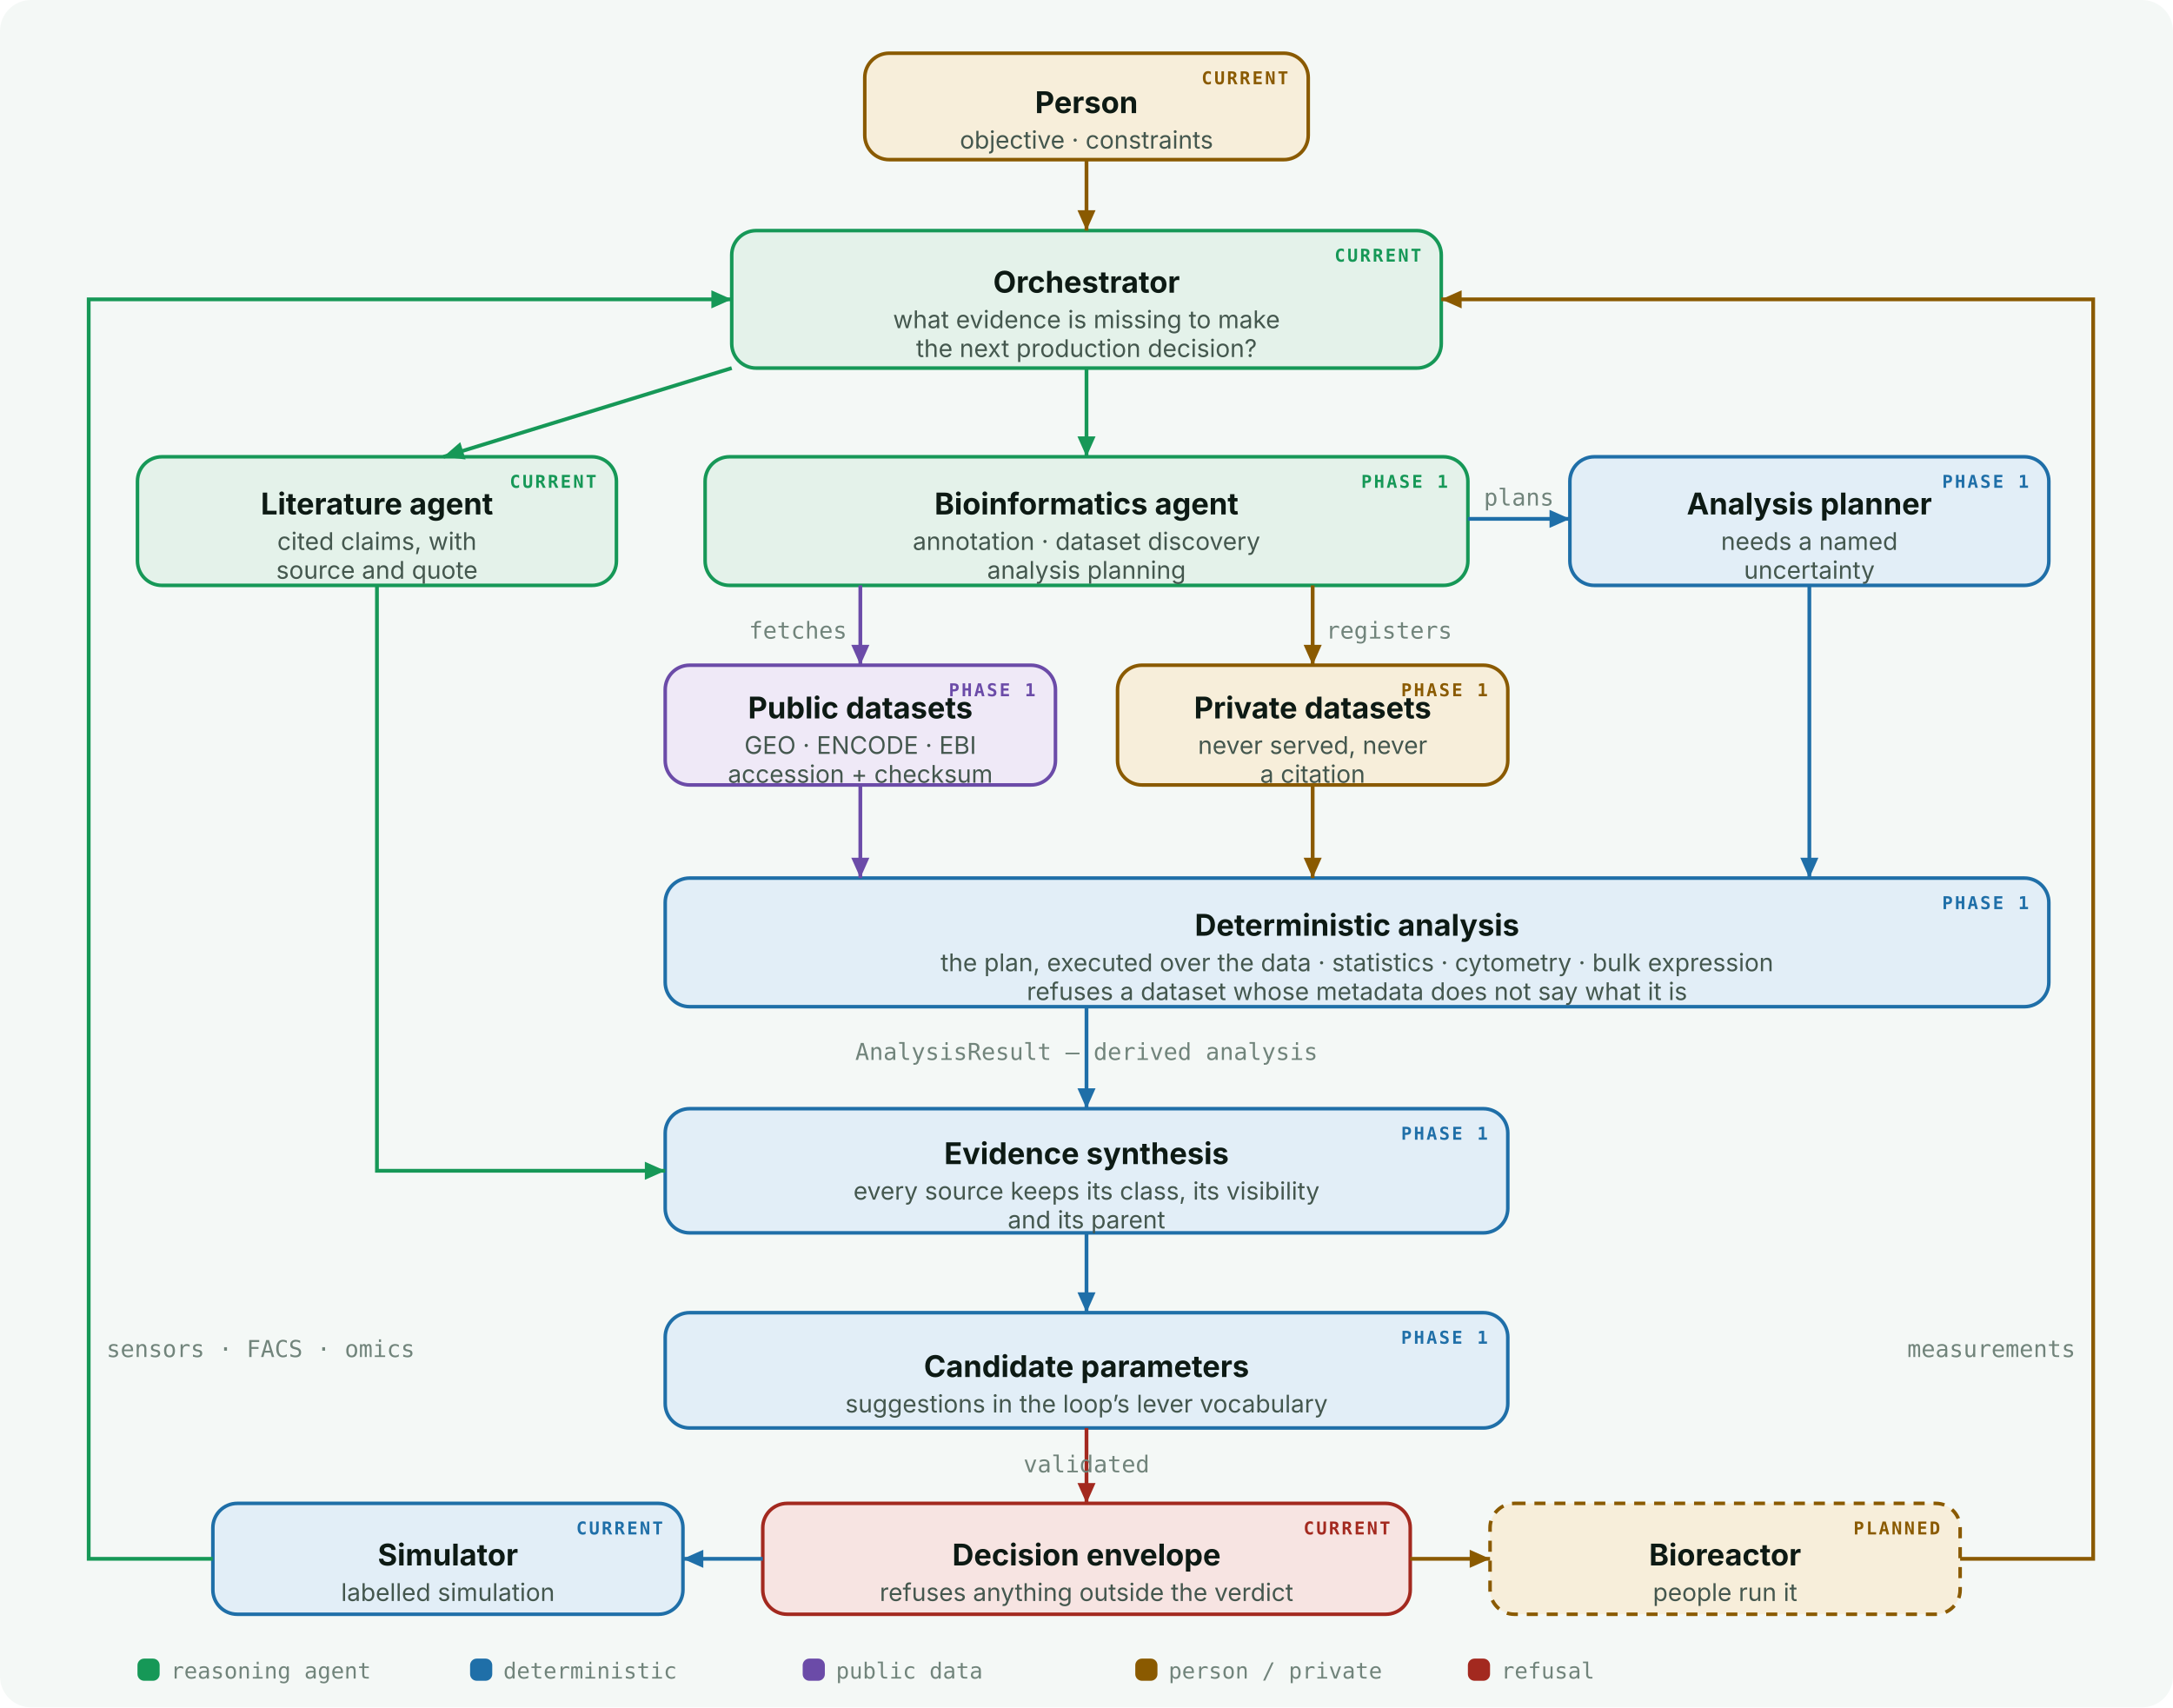
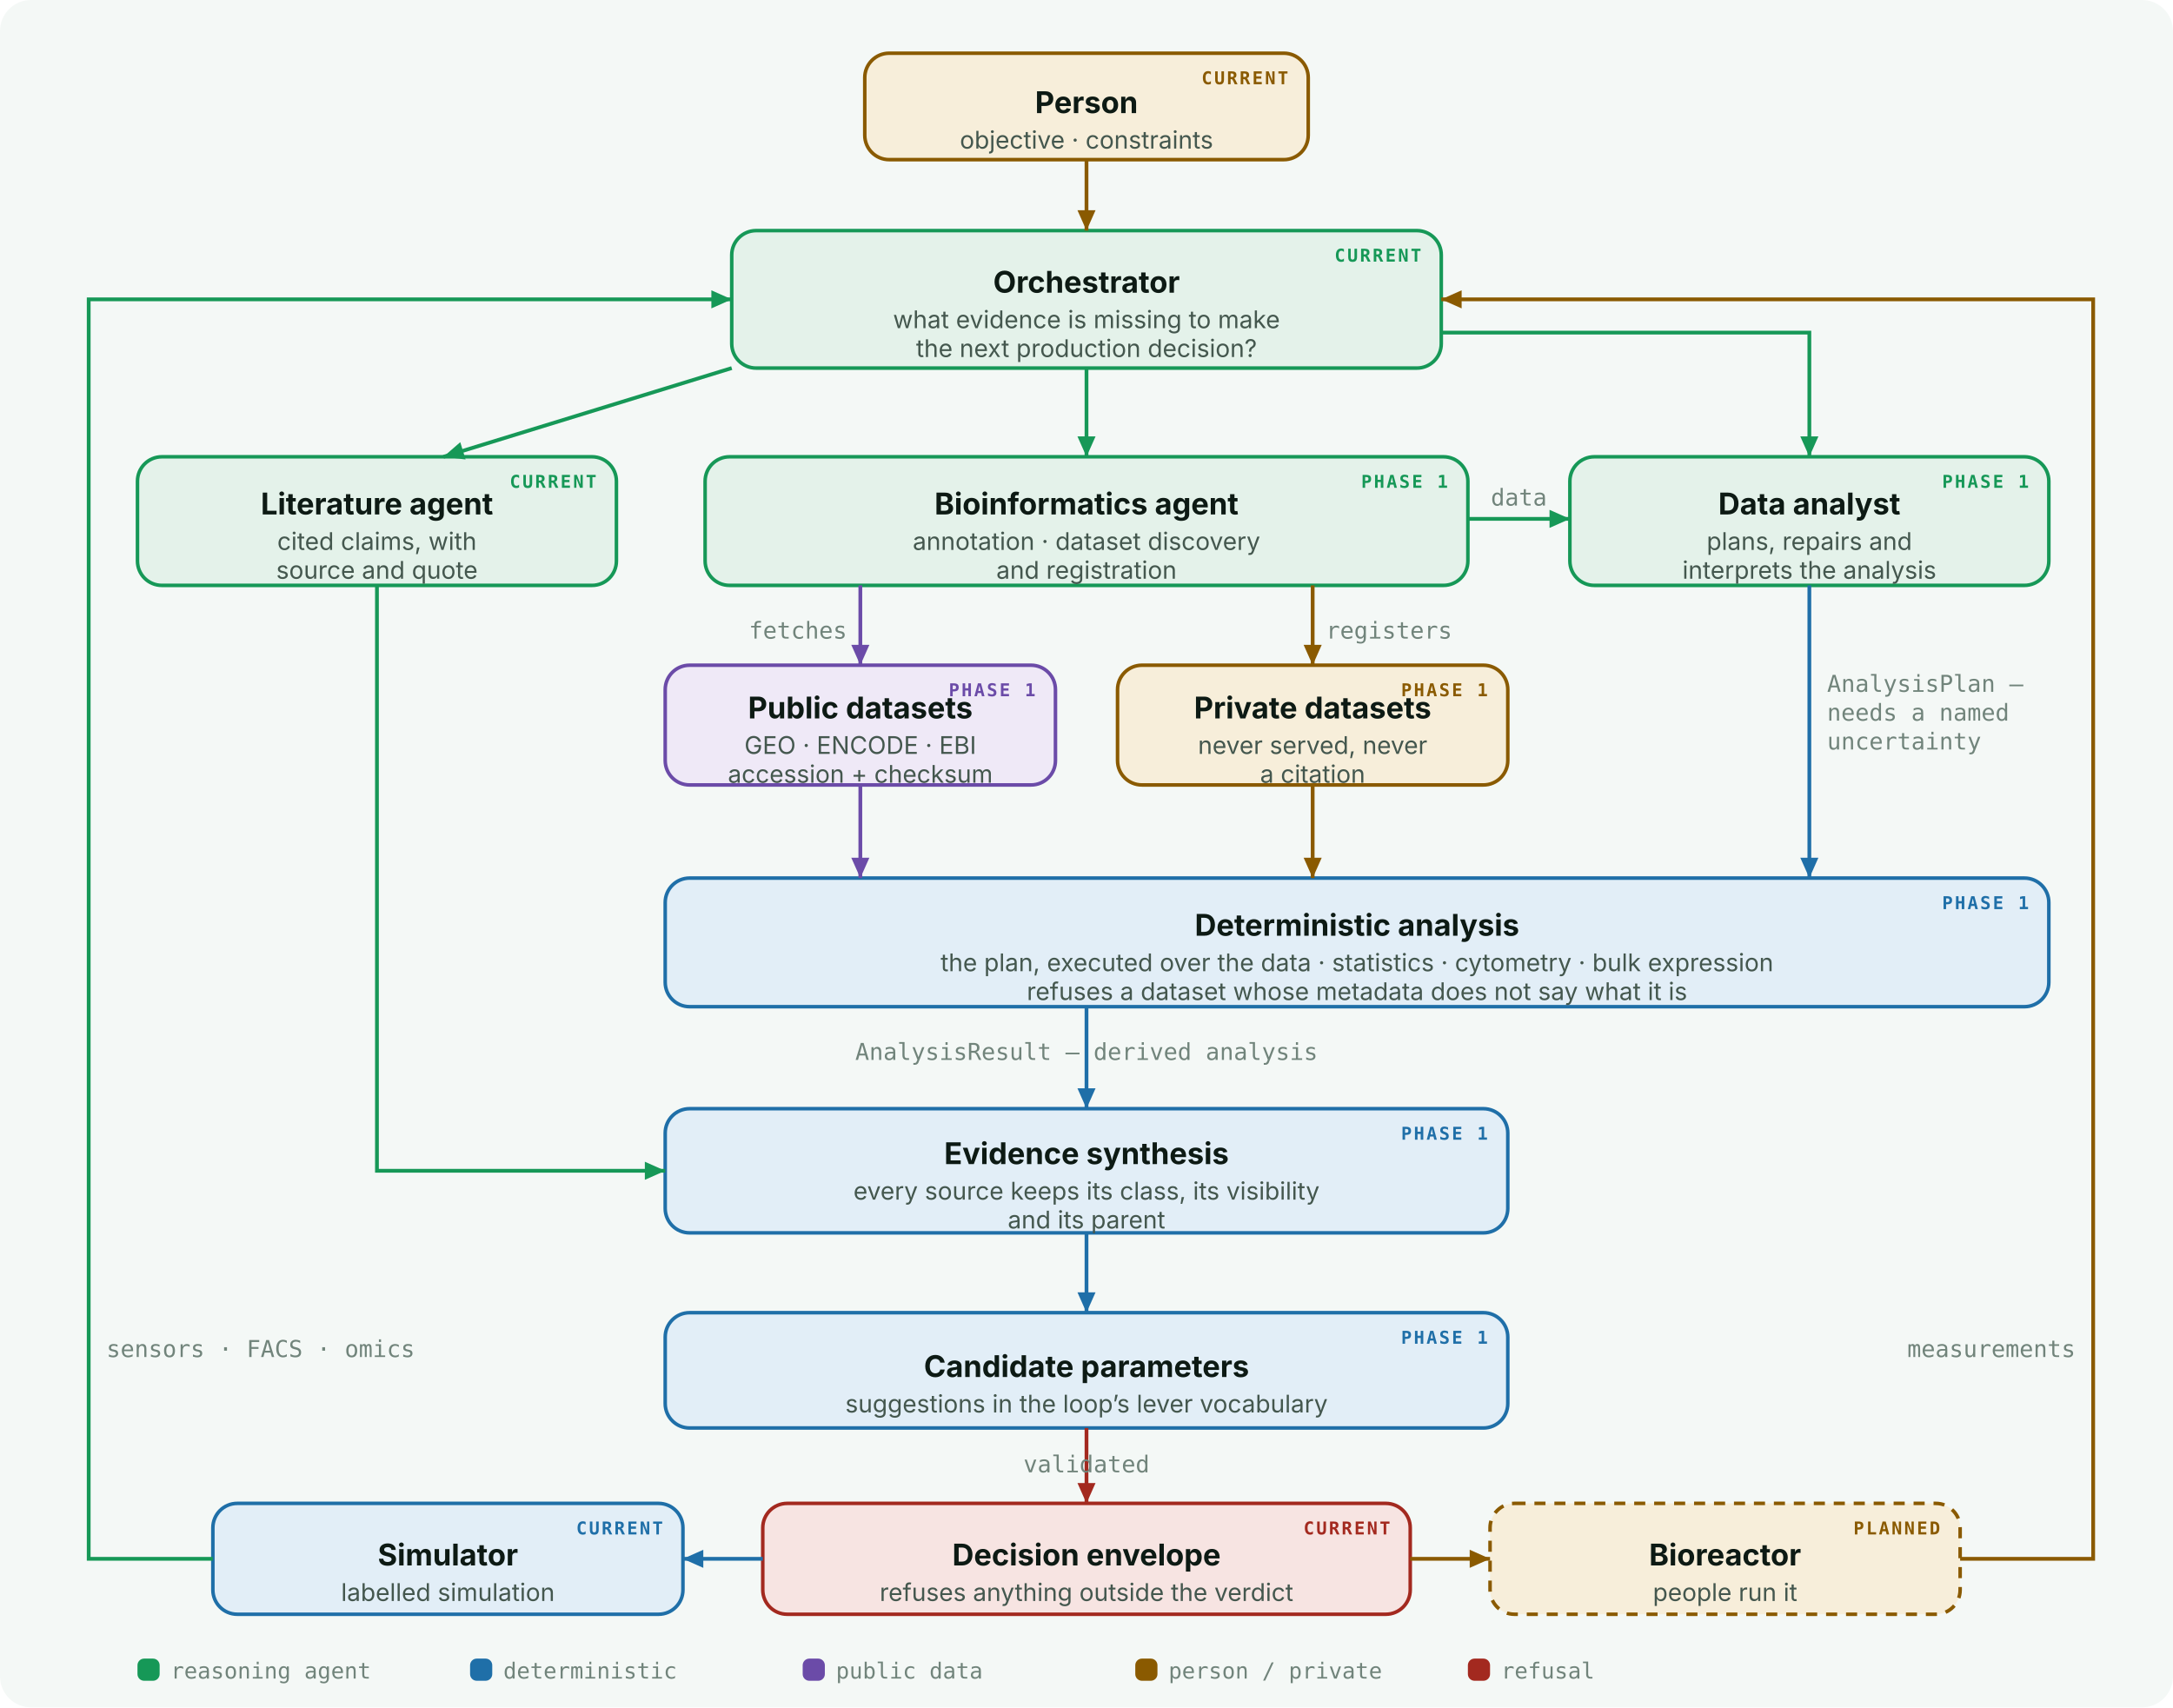
- <svg xmlns="http://www.w3.org/2000/svg" viewBox="0 0 980 770" width="980" height="770" role="img" font-family="Inter,system-ui,-apple-system,sans-serif" aria-label="A person states an objective. The orchestrator asks the literature and bioinformatics specialists for evidence. The bioinformatics agent discovers a public dataset or registers a private one and plans an analysis against a named uncertainty; deterministic tools then execute that plan over the data itself and return an AnalysisResult. Only those results, never the raw datasets, enter evidence synthesis, which produces candidate parameters; a validated decision reaches the simulator or the bioreactor, and measurements return to the orchestrator.">
+ <svg xmlns="http://www.w3.org/2000/svg" viewBox="0 0 980 770" width="980" height="770" role="img" font-family="Inter,system-ui,-apple-system,sans-serif" aria-label="A person states an objective. The orchestrator asks the literature and bioinformatics specialists for evidence. The bioinformatics agent discovers a public dataset or registers a private one; the data analyst plans an analysis against a named uncertainty; deterministic tools then execute that plan over the data itself and return an AnalysisResult. Only those results, never the raw datasets, enter evidence synthesis, which produces candidate parameters; a validated decision reaches the simulator or the bioreactor, and measurements return to the orchestrator.">
  <defs>
    <marker id="a-169857" viewBox="0 0 10 10" refX="9" refY="5" markerWidth="6" markerHeight="6" orient="auto-start-reverse">
      <path d="M 0 1 L 9 5 L 0 9 z" fill="#169857" />
    </marker>
    <marker id="a-1f6fa8" viewBox="0 0 10 10" refX="9" refY="5" markerWidth="6" markerHeight="6" orient="auto-start-reverse">
      <path d="M 0 1 L 9 5 L 0 9 z" fill="#1f6fa8" />
    </marker>
    <marker id="a-6b4ba8" viewBox="0 0 10 10" refX="9" refY="5" markerWidth="6" markerHeight="6" orient="auto-start-reverse">
      <path d="M 0 1 L 9 5 L 0 9 z" fill="#6b4ba8" />
    </marker>
    <marker id="a-8a5a00" viewBox="0 0 10 10" refX="9" refY="5" markerWidth="6" markerHeight="6" orient="auto-start-reverse">
      <path d="M 0 1 L 9 5 L 0 9 z" fill="#8a5a00" />
    </marker>
    <marker id="a-a3291f" viewBox="0 0 10 10" refX="9" refY="5" markerWidth="6" markerHeight="6" orient="auto-start-reverse">
      <path d="M 0 1 L 9 5 L 0 9 z" fill="#a3291f" />
    </marker>
    <marker id="a-c9d6cf" viewBox="0 0 10 10" refX="9" refY="5" markerWidth="6" markerHeight="6" orient="auto-start-reverse">
      <path d="M 0 1 L 9 5 L 0 9 z" fill="#c9d6cf" />
    </marker>
  </defs>
  <rect width="980" height="770" rx="14" fill="#f4f8f6" />
  <rect x="390" y="24" width="200" height="48" rx="11" fill="#f7eeda" stroke="#8a5a00" stroke-width="1.6" />
  <text x="581" y="38" text-anchor="end" fill="#8a5a00" font-size="8" font-family="ui-monospace,SFMono-Regular,Menlo,monospace" font-weight="700" letter-spacing="0.9">CURRENT</text>
  <text x="490.0" y="51.0" text-anchor="middle" fill="#0d1a14" font-size="13.5" font-weight="650">Person</text>
  <text x="490.0" y="67.0" text-anchor="middle" fill="#44574e" font-size="11">objective · constraints</text>
  <rect x="330" y="104" width="320" height="62" rx="11" fill="#e4f2ea" stroke="#169857" stroke-width="1.6" />
  <text x="641" y="118" text-anchor="end" fill="#169857" font-size="8" font-family="ui-monospace,SFMono-Regular,Menlo,monospace" font-weight="700" letter-spacing="0.9">CURRENT</text>
  <text x="490.0" y="132.0" text-anchor="middle" fill="#0d1a14" font-size="13.5" font-weight="650">Orchestrator</text>
  <text x="490.0" y="148.0" text-anchor="middle" fill="#44574e" font-size="11">what evidence is missing to make</text>
  <text x="490.0" y="161.0" text-anchor="middle" fill="#44574e" font-size="11">the next production decision?</text>
  <line x1="490" y1="72" x2="490" y2="104" stroke="#8a5a00" stroke-width="1.7" marker-end="url(#a-8a5a00)" />
  <rect x="62" y="206" width="216" height="58" rx="11" fill="#e4f2ea" stroke="#169857" stroke-width="1.6" />
  <text x="269" y="220" text-anchor="end" fill="#169857" font-size="8" font-family="ui-monospace,SFMono-Regular,Menlo,monospace" font-weight="700" letter-spacing="0.9">CURRENT</text>
  <text x="170.0" y="232.0" text-anchor="middle" fill="#0d1a14" font-size="13.5" font-weight="650">Literature agent</text>
  <text x="170.0" y="248.0" text-anchor="middle" fill="#44574e" font-size="11">cited claims, with</text>
  <text x="170.0" y="261.0" text-anchor="middle" fill="#44574e" font-size="11">source and quote</text>
  <rect x="318" y="206" width="344" height="58" rx="11" fill="#e4f2ea" stroke="#169857" stroke-width="1.6" />
  <text x="653" y="220" text-anchor="end" fill="#169857" font-size="8" font-family="ui-monospace,SFMono-Regular,Menlo,monospace" font-weight="700" letter-spacing="0.9">PHASE 1</text>
  <text x="490.0" y="232.0" text-anchor="middle" fill="#0d1a14" font-size="13.5" font-weight="650">Bioinformatics agent</text>
  <text x="490.0" y="248.0" text-anchor="middle" fill="#44574e" font-size="11">annotation · dataset discovery</text>
-   <text x="490.0" y="261.0" text-anchor="middle" fill="#44574e" font-size="11">analysis planning</text>
+   <text x="490.0" y="261.0" text-anchor="middle" fill="#44574e" font-size="11">and registration</text>
  <line x1="330" y1="166" x2="200" y2="206" stroke="#169857" stroke-width="1.7" marker-end="url(#a-169857)" />
  <line x1="490" y1="166" x2="490" y2="206" stroke="#169857" stroke-width="1.7" marker-end="url(#a-169857)" />
  <rect x="300" y="300" width="176" height="54" rx="11" fill="#efe9f7" stroke="#6b4ba8" stroke-width="1.6" />
  <text x="467" y="314" text-anchor="end" fill="#6b4ba8" font-size="8" font-family="ui-monospace,SFMono-Regular,Menlo,monospace" font-weight="700" letter-spacing="0.9">PHASE 1</text>
  <text x="388.0" y="324.0" text-anchor="middle" fill="#0d1a14" font-size="13.5" font-weight="650">Public datasets</text>
  <text x="388.0" y="340.0" text-anchor="middle" fill="#44574e" font-size="11">GEO · ENCODE · EBI</text>
  <text x="388.0" y="353.0" text-anchor="middle" fill="#44574e" font-size="11">accession + checksum</text>
  <rect x="504" y="300" width="176" height="54" rx="11" fill="#f7eeda" stroke="#8a5a00" stroke-width="1.6" />
  <text x="671" y="314" text-anchor="end" fill="#8a5a00" font-size="8" font-family="ui-monospace,SFMono-Regular,Menlo,monospace" font-weight="700" letter-spacing="0.9">PHASE 1</text>
  <text x="592.0" y="324.0" text-anchor="middle" fill="#0d1a14" font-size="13.5" font-weight="650">Private datasets</text>
  <text x="592.0" y="340.0" text-anchor="middle" fill="#44574e" font-size="11">never served, never</text>
  <text x="592.0" y="353.0" text-anchor="middle" fill="#44574e" font-size="11">a citation</text>
-   <rect x="708" y="206" width="216" height="58" rx="11" fill="#e2eef7" stroke="#1f6fa8" stroke-width="1.6" />
-   <text x="915" y="220" text-anchor="end" fill="#1f6fa8" font-size="8" font-family="ui-monospace,SFMono-Regular,Menlo,monospace" font-weight="700" letter-spacing="0.9">PHASE 1</text>
-   <text x="816.0" y="232.0" text-anchor="middle" fill="#0d1a14" font-size="13.5" font-weight="650">Analysis planner</text>
-   <text x="816.0" y="248.0" text-anchor="middle" fill="#44574e" font-size="11">needs a named</text>
-   <text x="816.0" y="261.0" text-anchor="middle" fill="#44574e" font-size="11">uncertainty</text>
+   <rect x="708" y="206" width="216" height="58" rx="11" fill="#e4f2ea" stroke="#169857" stroke-width="1.6" />
+   <text x="915" y="220" text-anchor="end" fill="#169857" font-size="8" font-family="ui-monospace,SFMono-Regular,Menlo,monospace" font-weight="700" letter-spacing="0.9">PHASE 1</text>
+   <text x="816.0" y="232.0" text-anchor="middle" fill="#0d1a14" font-size="13.5" font-weight="650">Data analyst</text>
+   <text x="816.0" y="248.0" text-anchor="middle" fill="#44574e" font-size="11">plans, repairs and</text>
+   <text x="816.0" y="261.0" text-anchor="middle" fill="#44574e" font-size="11">interprets the analysis</text>
  <line x1="388" y1="264" x2="388" y2="300" stroke="#6b4ba8" stroke-width="1.7" marker-end="url(#a-6b4ba8)" />
  <text x="382" y="288" text-anchor="end" fill="#71847b" font-size="10.5" font-family="ui-monospace,SFMono-Regular,Menlo,monospace">fetches</text>
  <line x1="592" y1="264" x2="592" y2="300" stroke="#8a5a00" stroke-width="1.7" marker-end="url(#a-8a5a00)" />
  <text x="598" y="288" text-anchor="start" fill="#71847b" font-size="10.5" font-family="ui-monospace,SFMono-Regular,Menlo,monospace">registers</text>
-   <line x1="662" y1="234" x2="708" y2="234" stroke="#1f6fa8" stroke-width="1.7" marker-end="url(#a-1f6fa8)" />
-   <text x="685.0" y="228" text-anchor="middle" fill="#71847b" font-size="10.5" font-family="ui-monospace,SFMono-Regular,Menlo,monospace">plans</text>
+   <line x1="662" y1="234" x2="708" y2="234" stroke="#169857" stroke-width="1.7" marker-end="url(#a-169857)" />
+   <text x="685.0" y="228" text-anchor="middle" fill="#71847b" font-size="10.5" font-family="ui-monospace,SFMono-Regular,Menlo,monospace">data</text>
+   <polyline points="650,150 816,150 816,206" fill="none" stroke="#169857" stroke-width="1.7" marker-end="url(#a-169857)" />
  <rect x="300" y="396" width="624" height="58" rx="11" fill="#e2eef7" stroke="#1f6fa8" stroke-width="1.6" />
  <text x="915" y="410" text-anchor="end" fill="#1f6fa8" font-size="8" font-family="ui-monospace,SFMono-Regular,Menlo,monospace" font-weight="700" letter-spacing="0.9">PHASE 1</text>
  <text x="612.0" y="422.0" text-anchor="middle" fill="#0d1a14" font-size="13.5" font-weight="650">Deterministic analysis</text>
  <text x="612.0" y="438.0" text-anchor="middle" fill="#44574e" font-size="11">the plan, executed over the data · statistics · cytometry · bulk expression</text>
  <text x="612.0" y="451.0" text-anchor="middle" fill="#44574e" font-size="11">refuses a dataset whose metadata does not say what it is</text>
  <line x1="388" y1="354" x2="388" y2="396" stroke="#6b4ba8" stroke-width="1.7" marker-end="url(#a-6b4ba8)" />
  <line x1="592" y1="354" x2="592" y2="396" stroke="#8a5a00" stroke-width="1.7" marker-end="url(#a-8a5a00)" />
-   <line x1="816" y1="264" x2="816" y2="396" stroke="#1f6fa8" stroke-width="1.7" marker-end="url(#a-1f6fa8)" />
+   <polyline points="816,264 816,396" fill="none" stroke="#1f6fa8" stroke-width="1.7" marker-end="url(#a-1f6fa8)" />
+   <text x="824" y="312" text-anchor="start" fill="#71847b" font-size="10.5" font-family="ui-monospace,SFMono-Regular,Menlo,monospace">AnalysisPlan —</text>
+   <text x="824" y="325" text-anchor="start" fill="#71847b" font-size="10.5" font-family="ui-monospace,SFMono-Regular,Menlo,monospace">needs a named</text>
+   <text x="824" y="338" text-anchor="start" fill="#71847b" font-size="10.5" font-family="ui-monospace,SFMono-Regular,Menlo,monospace">uncertainty</text>
  <rect x="300" y="500" width="380" height="56" rx="11" fill="#e2eef7" stroke="#1f6fa8" stroke-width="1.6" />
  <text x="671" y="514" text-anchor="end" fill="#1f6fa8" font-size="8" font-family="ui-monospace,SFMono-Regular,Menlo,monospace" font-weight="700" letter-spacing="0.9">PHASE 1</text>
  <text x="490.0" y="525.0" text-anchor="middle" fill="#0d1a14" font-size="13.5" font-weight="650">Evidence synthesis</text>
  <text x="490.0" y="541.0" text-anchor="middle" fill="#44574e" font-size="11">every source keeps its class, its visibility</text>
  <text x="490.0" y="554.0" text-anchor="middle" fill="#44574e" font-size="11">and its parent</text>
  <line x1="490" y1="454" x2="490" y2="500" stroke="#1f6fa8" stroke-width="1.7" marker-end="url(#a-1f6fa8)" />
  <text x="490.0" y="478" text-anchor="middle" fill="#71847b" font-size="10.5" font-family="ui-monospace,SFMono-Regular,Menlo,monospace">AnalysisResult — derived analysis</text>
  <polyline points="170,264 170,528 300,528" fill="none" stroke="#169857" stroke-width="1.7" marker-end="url(#a-169857)" />
  <rect x="300" y="592" width="380" height="52" rx="11" fill="#e2eef7" stroke="#1f6fa8" stroke-width="1.6" />
  <text x="671" y="606" text-anchor="end" fill="#1f6fa8" font-size="8" font-family="ui-monospace,SFMono-Regular,Menlo,monospace" font-weight="700" letter-spacing="0.9">PHASE 1</text>
  <text x="490.0" y="621.0" text-anchor="middle" fill="#0d1a14" font-size="13.5" font-weight="650">Candidate parameters</text>
  <text x="490.0" y="637.0" text-anchor="middle" fill="#44574e" font-size="11">suggestions in the loop’s lever vocabulary</text>
  <line x1="490" y1="556" x2="490" y2="592" stroke="#1f6fa8" stroke-width="1.7" marker-end="url(#a-1f6fa8)" />
  <rect x="96" y="678" width="212" height="50" rx="11" fill="#e2eef7" stroke="#1f6fa8" stroke-width="1.6" />
  <text x="299" y="692" text-anchor="end" fill="#1f6fa8" font-size="8" font-family="ui-monospace,SFMono-Regular,Menlo,monospace" font-weight="700" letter-spacing="0.9">CURRENT</text>
  <text x="202.0" y="706.0" text-anchor="middle" fill="#0d1a14" font-size="13.5" font-weight="650">Simulator</text>
  <text x="202.0" y="722.0" text-anchor="middle" fill="#44574e" font-size="11">labelled simulation</text>
  <rect x="672" y="678" width="212" height="50" rx="11" fill="#f7eeda" stroke="#8a5a00" stroke-width="1.6" stroke-dasharray="5 4" />
  <text x="875" y="692" text-anchor="end" fill="#8a5a00" font-size="8" font-family="ui-monospace,SFMono-Regular,Menlo,monospace" font-weight="700" letter-spacing="0.9">PLANNED</text>
  <text x="778.0" y="706.0" text-anchor="middle" fill="#0d1a14" font-size="13.5" font-weight="650">Bioreactor</text>
  <text x="778.0" y="722.0" text-anchor="middle" fill="#44574e" font-size="11">people run it</text>
  <rect x="344" y="678" width="292" height="50" rx="11" fill="#f7e4e2" stroke="#a3291f" stroke-width="1.6" />
  <text x="627" y="692" text-anchor="end" fill="#a3291f" font-size="8" font-family="ui-monospace,SFMono-Regular,Menlo,monospace" font-weight="700" letter-spacing="0.9">CURRENT</text>
  <text x="490.0" y="706.0" text-anchor="middle" fill="#0d1a14" font-size="13.5" font-weight="650">Decision envelope</text>
  <text x="490.0" y="722.0" text-anchor="middle" fill="#44574e" font-size="11">refuses anything outside the verdict</text>
  <line x1="490" y1="644" x2="490" y2="678" stroke="#a3291f" stroke-width="1.7" marker-end="url(#a-a3291f)" />
  <text x="490.0" y="664" text-anchor="middle" fill="#71847b" font-size="10.5" font-family="ui-monospace,SFMono-Regular,Menlo,monospace">validated</text>
  <line x1="344" y1="703" x2="308" y2="703" stroke="#1f6fa8" stroke-width="1.7" marker-end="url(#a-1f6fa8)" />
  <line x1="636" y1="703" x2="672" y2="703" stroke="#8a5a00" stroke-width="1.7" marker-end="url(#a-8a5a00)" />
  <polyline points="96,703 40,703 40,135 330,135" fill="none" stroke="#169857" stroke-width="1.7" marker-end="url(#a-169857)" />
  <text x="48" y="612" text-anchor="start" fill="#71847b" font-size="10.5" font-family="ui-monospace,SFMono-Regular,Menlo,monospace">sensors · FACS · omics</text>
  <polyline points="884,703 944,703 944,135 650,135" fill="none" stroke="#8a5a00" stroke-width="1.7" marker-end="url(#a-8a5a00)" />
  <text x="936" y="612" text-anchor="end" fill="#71847b" font-size="10.5" font-family="ui-monospace,SFMono-Regular,Menlo,monospace">measurements</text>
  <rect x="62" y="748" width="10" height="10" rx="3" fill="#169857" />
  <text x="77" y="757" fill="#71847b" font-size="10" font-family="ui-monospace,SFMono-Regular,Menlo,monospace">reasoning agent</text>
  <rect x="212" y="748" width="10" height="10" rx="3" fill="#1f6fa8" />
  <text x="227" y="757" fill="#71847b" font-size="10" font-family="ui-monospace,SFMono-Regular,Menlo,monospace">deterministic</text>
  <rect x="362" y="748" width="10" height="10" rx="3" fill="#6b4ba8" />
  <text x="377" y="757" fill="#71847b" font-size="10" font-family="ui-monospace,SFMono-Regular,Menlo,monospace">public data</text>
  <rect x="512" y="748" width="10" height="10" rx="3" fill="#8a5a00" />
  <text x="527" y="757" fill="#71847b" font-size="10" font-family="ui-monospace,SFMono-Regular,Menlo,monospace">person / private</text>
  <rect x="662" y="748" width="10" height="10" rx="3" fill="#a3291f" />
  <text x="677" y="757" fill="#71847b" font-size="10" font-family="ui-monospace,SFMono-Regular,Menlo,monospace">refusal</text>
</svg>
